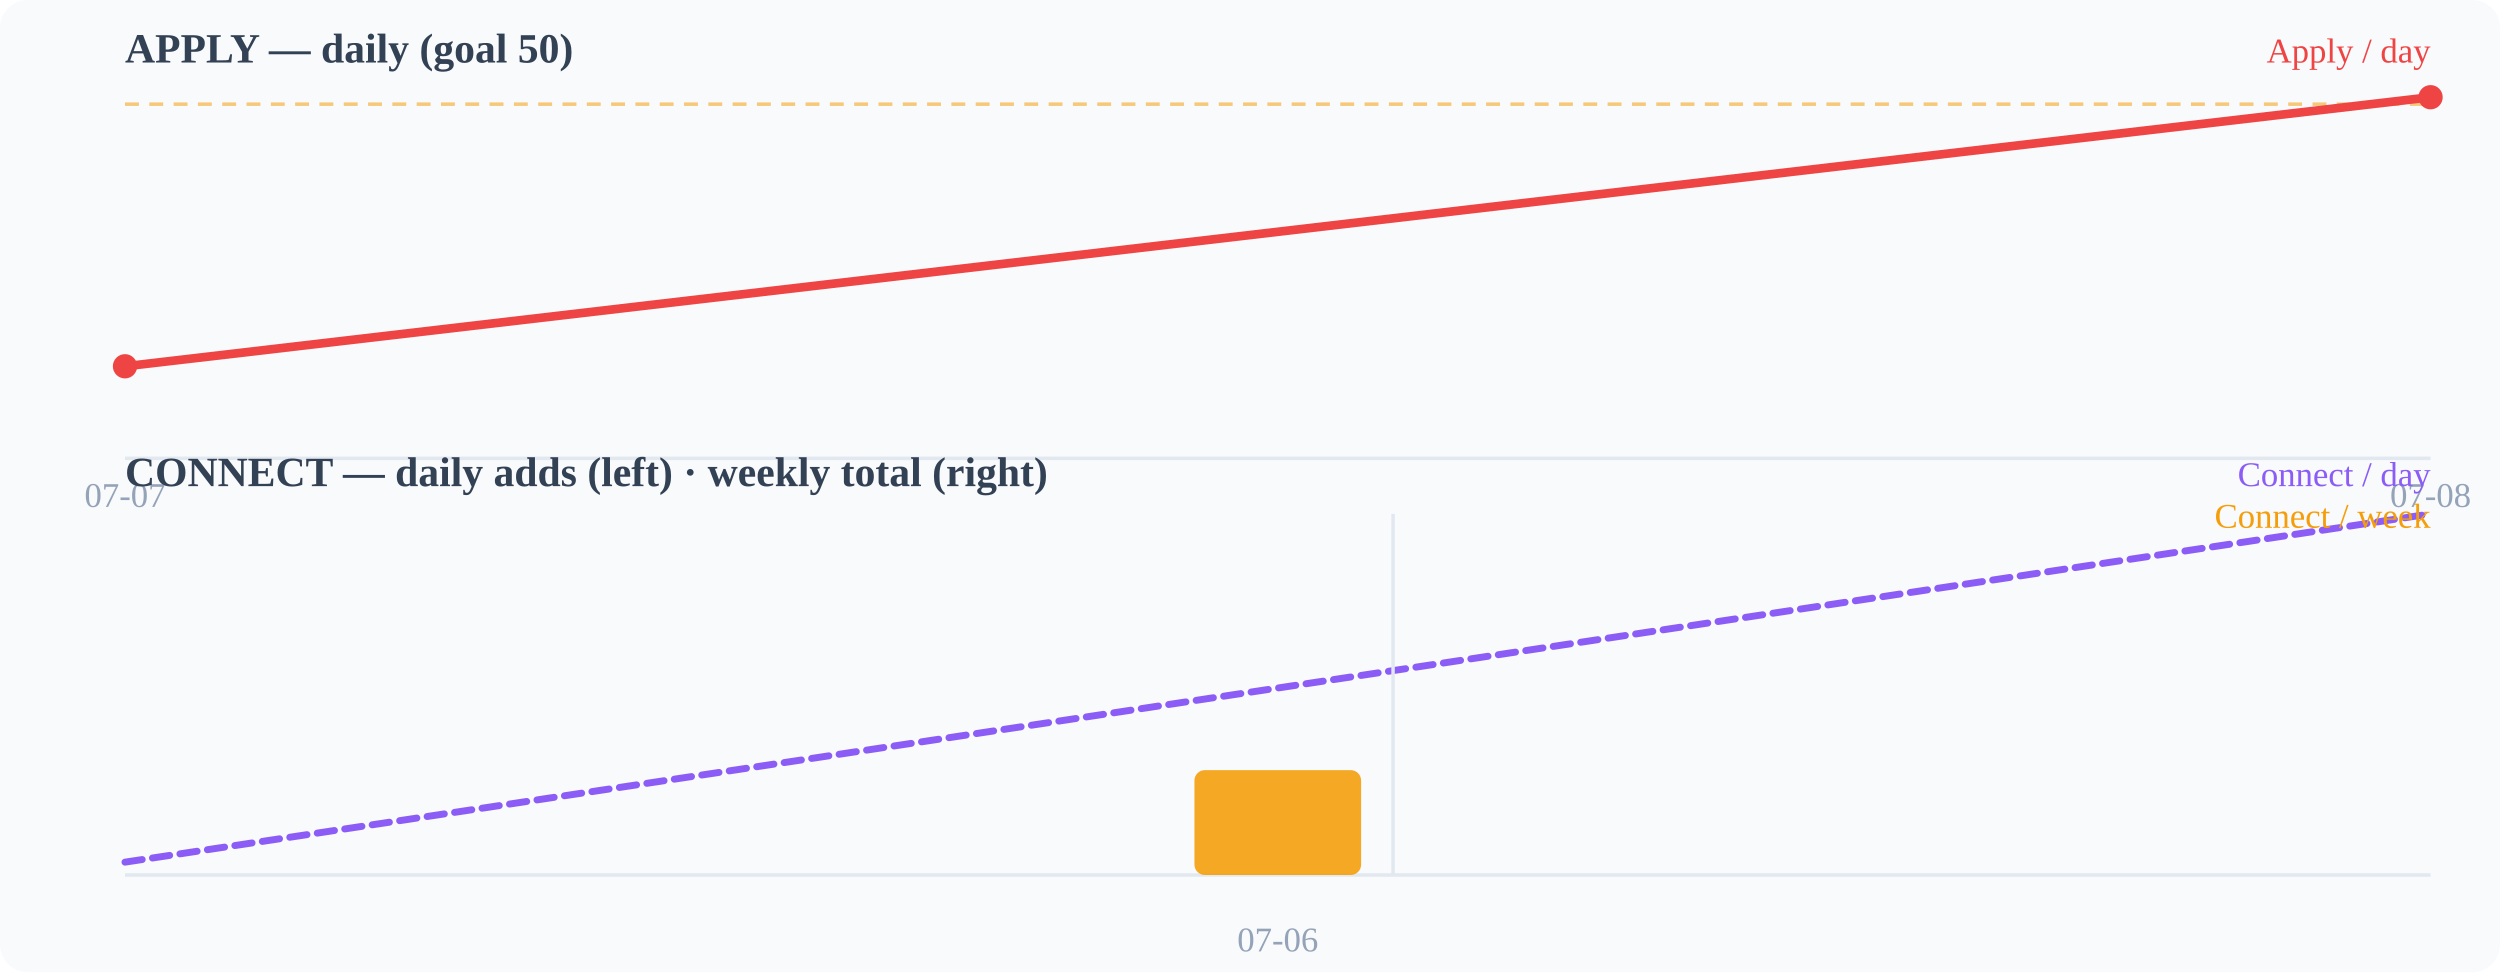
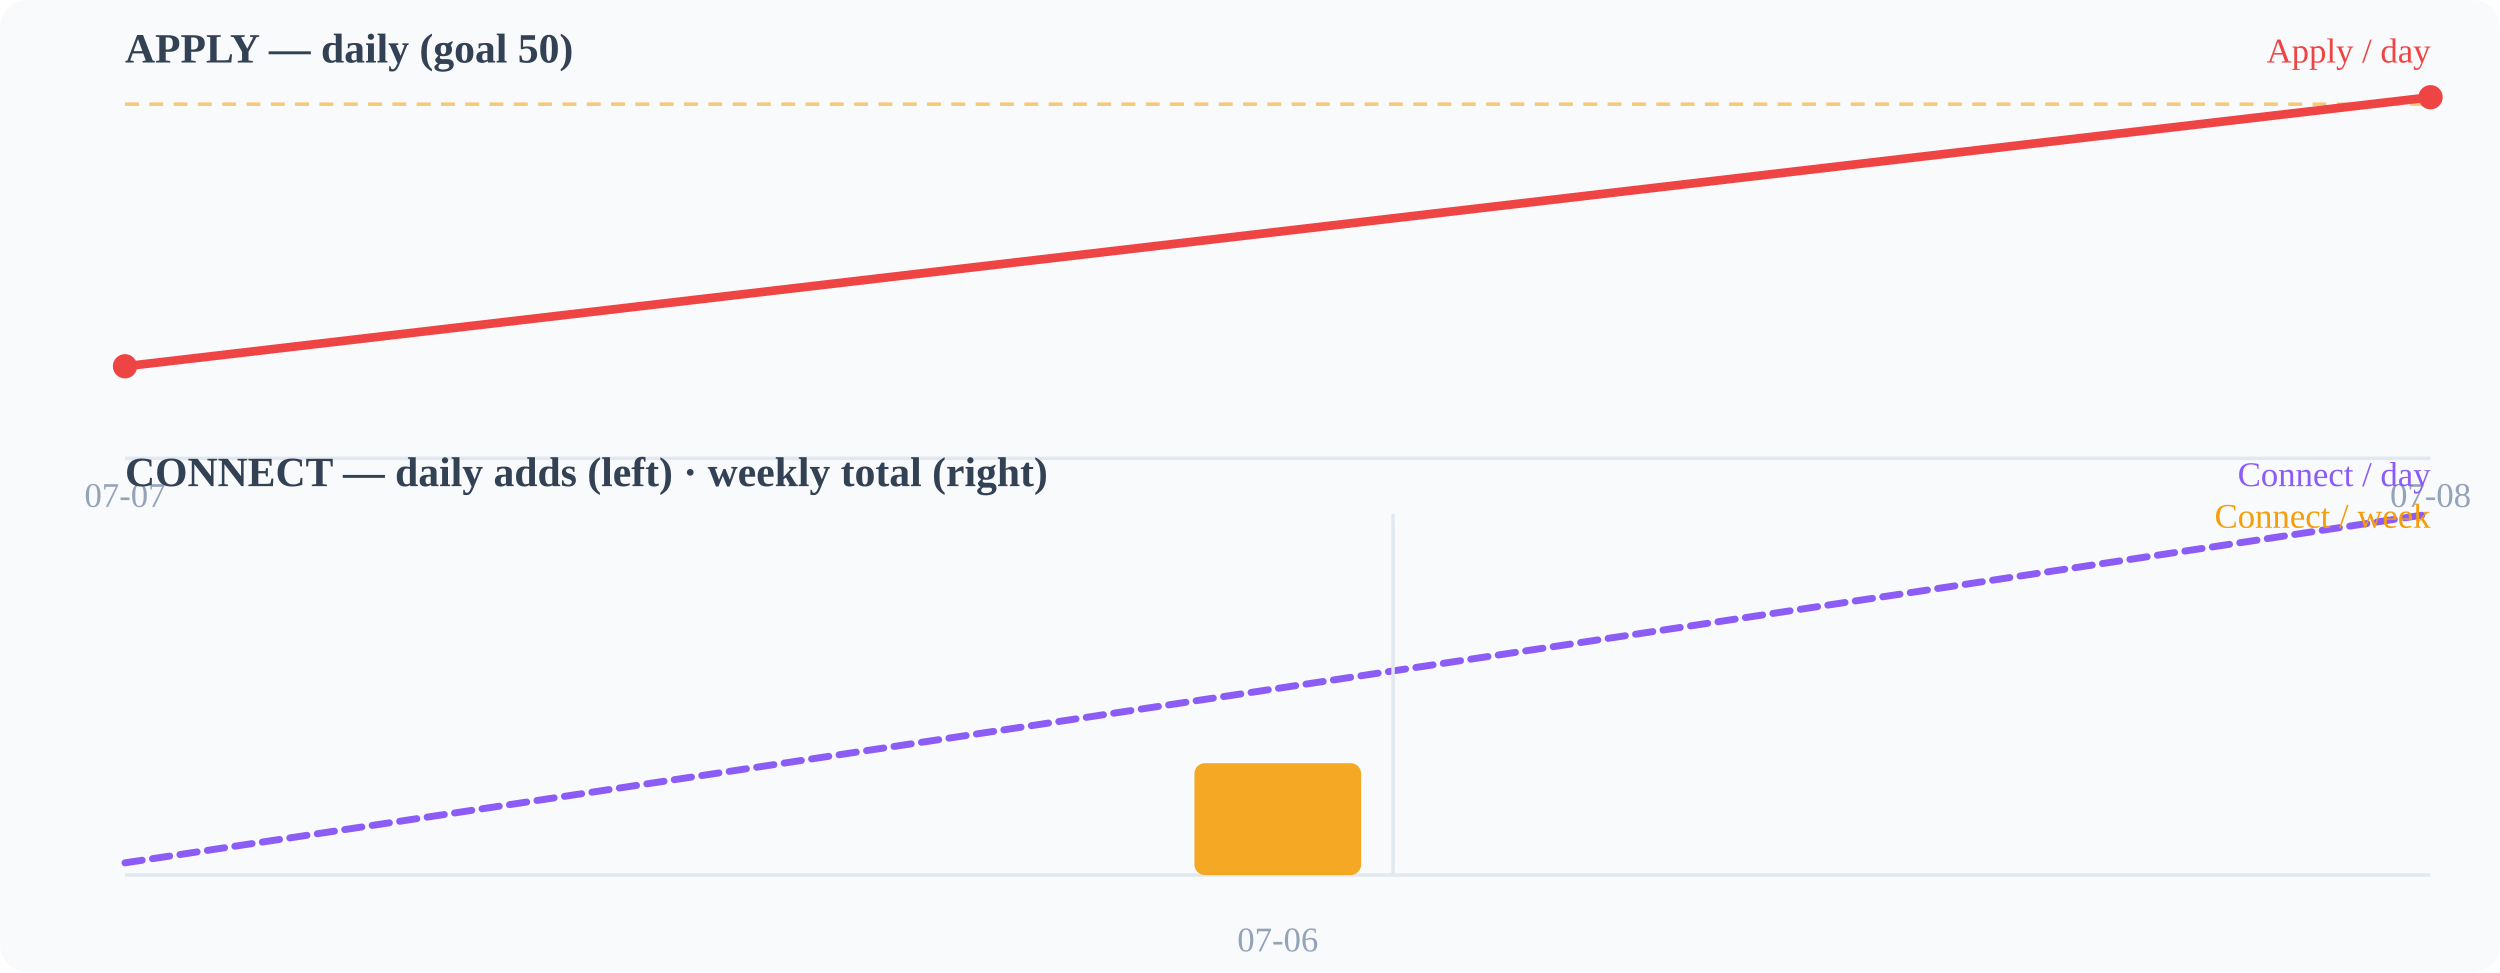
<svg xmlns="http://www.w3.org/2000/svg" width="720" height="280" viewBox="0 0 720 280">
  <rect width="720" height="280" fill="#f8fafc" rx="8" />
  <text x="36" y="18" font-size="12" font-weight="600" fill="#334155">APPLY — daily (goal 50)</text>
  <line x1="36" y1="132" x2="700" y2="132" stroke="#e2e8f0" stroke-width="1" />
  <line x1="36" y1="30.0" x2="700" y2="30.0" stroke="#f59e0b" stroke-width="1" stroke-dasharray="4 3" opacity="0.55" />
  <polyline points="36.0,105.5 700.0,28.0" fill="none" stroke="#ef4444" stroke-width="2.5" stroke-linecap="round" stroke-linejoin="round" />
  <circle cx="36" cy="105.49" r="3.5" fill="#ef4444" />
  <circle cx="700" cy="28" r="3.5" fill="#ef4444" />
  <text x="36" y="146" font-size="10" fill="#94a3b8" text-anchor="middle">07-07</text>
  <text x="700" y="146" font-size="10" fill="#94a3b8" text-anchor="middle">07-08</text>
  <text x="36" y="140" font-size="12" font-weight="600" fill="#334155">CONNECT — daily adds (left) · weekly total (right)</text>
  <line x1="36" y1="252" x2="700" y2="252" stroke="#e2e8f0" stroke-width="1" />
-   <polyline points="36.0,248.3 700.0,148.0" fill="none" stroke="#8b5cf6" stroke-width="2" stroke-linecap="round" stroke-linejoin="round" stroke-dasharray="5 3" />
-   <rect x="344.0" y="221.8" width="48" height="30.2" rx="3" fill="#f59e0b" opacity="0.9" />
+   <polyline points="36.0,248.5 700.0,148.0" fill="none" stroke="#8b5cf6" stroke-width="2" stroke-linecap="round" stroke-linejoin="round" stroke-dasharray="5 3" />
+   <rect x="344.0" y="219.8" width="48" height="32.2" rx="3" fill="#f59e0b" opacity="0.9" />
  <line x1="401.2" y1="148" x2="401.2" y2="252" stroke="#e2e8f0" stroke-width="1" />
  <text x="368" y="274" font-size="10" fill="#94a3b8" text-anchor="middle">07-06</text>
  <text x="700" y="18" font-size="10" fill="#ef4444" text-anchor="end">Apply / day</text>
  <text x="700" y="140" font-size="10" fill="#8b5cf6" text-anchor="end">Connect / day</text>
  <text x="700" y="152" font-size="10" fill="#f59e0b" text-anchor="end">Connect / week</text>
</svg>
